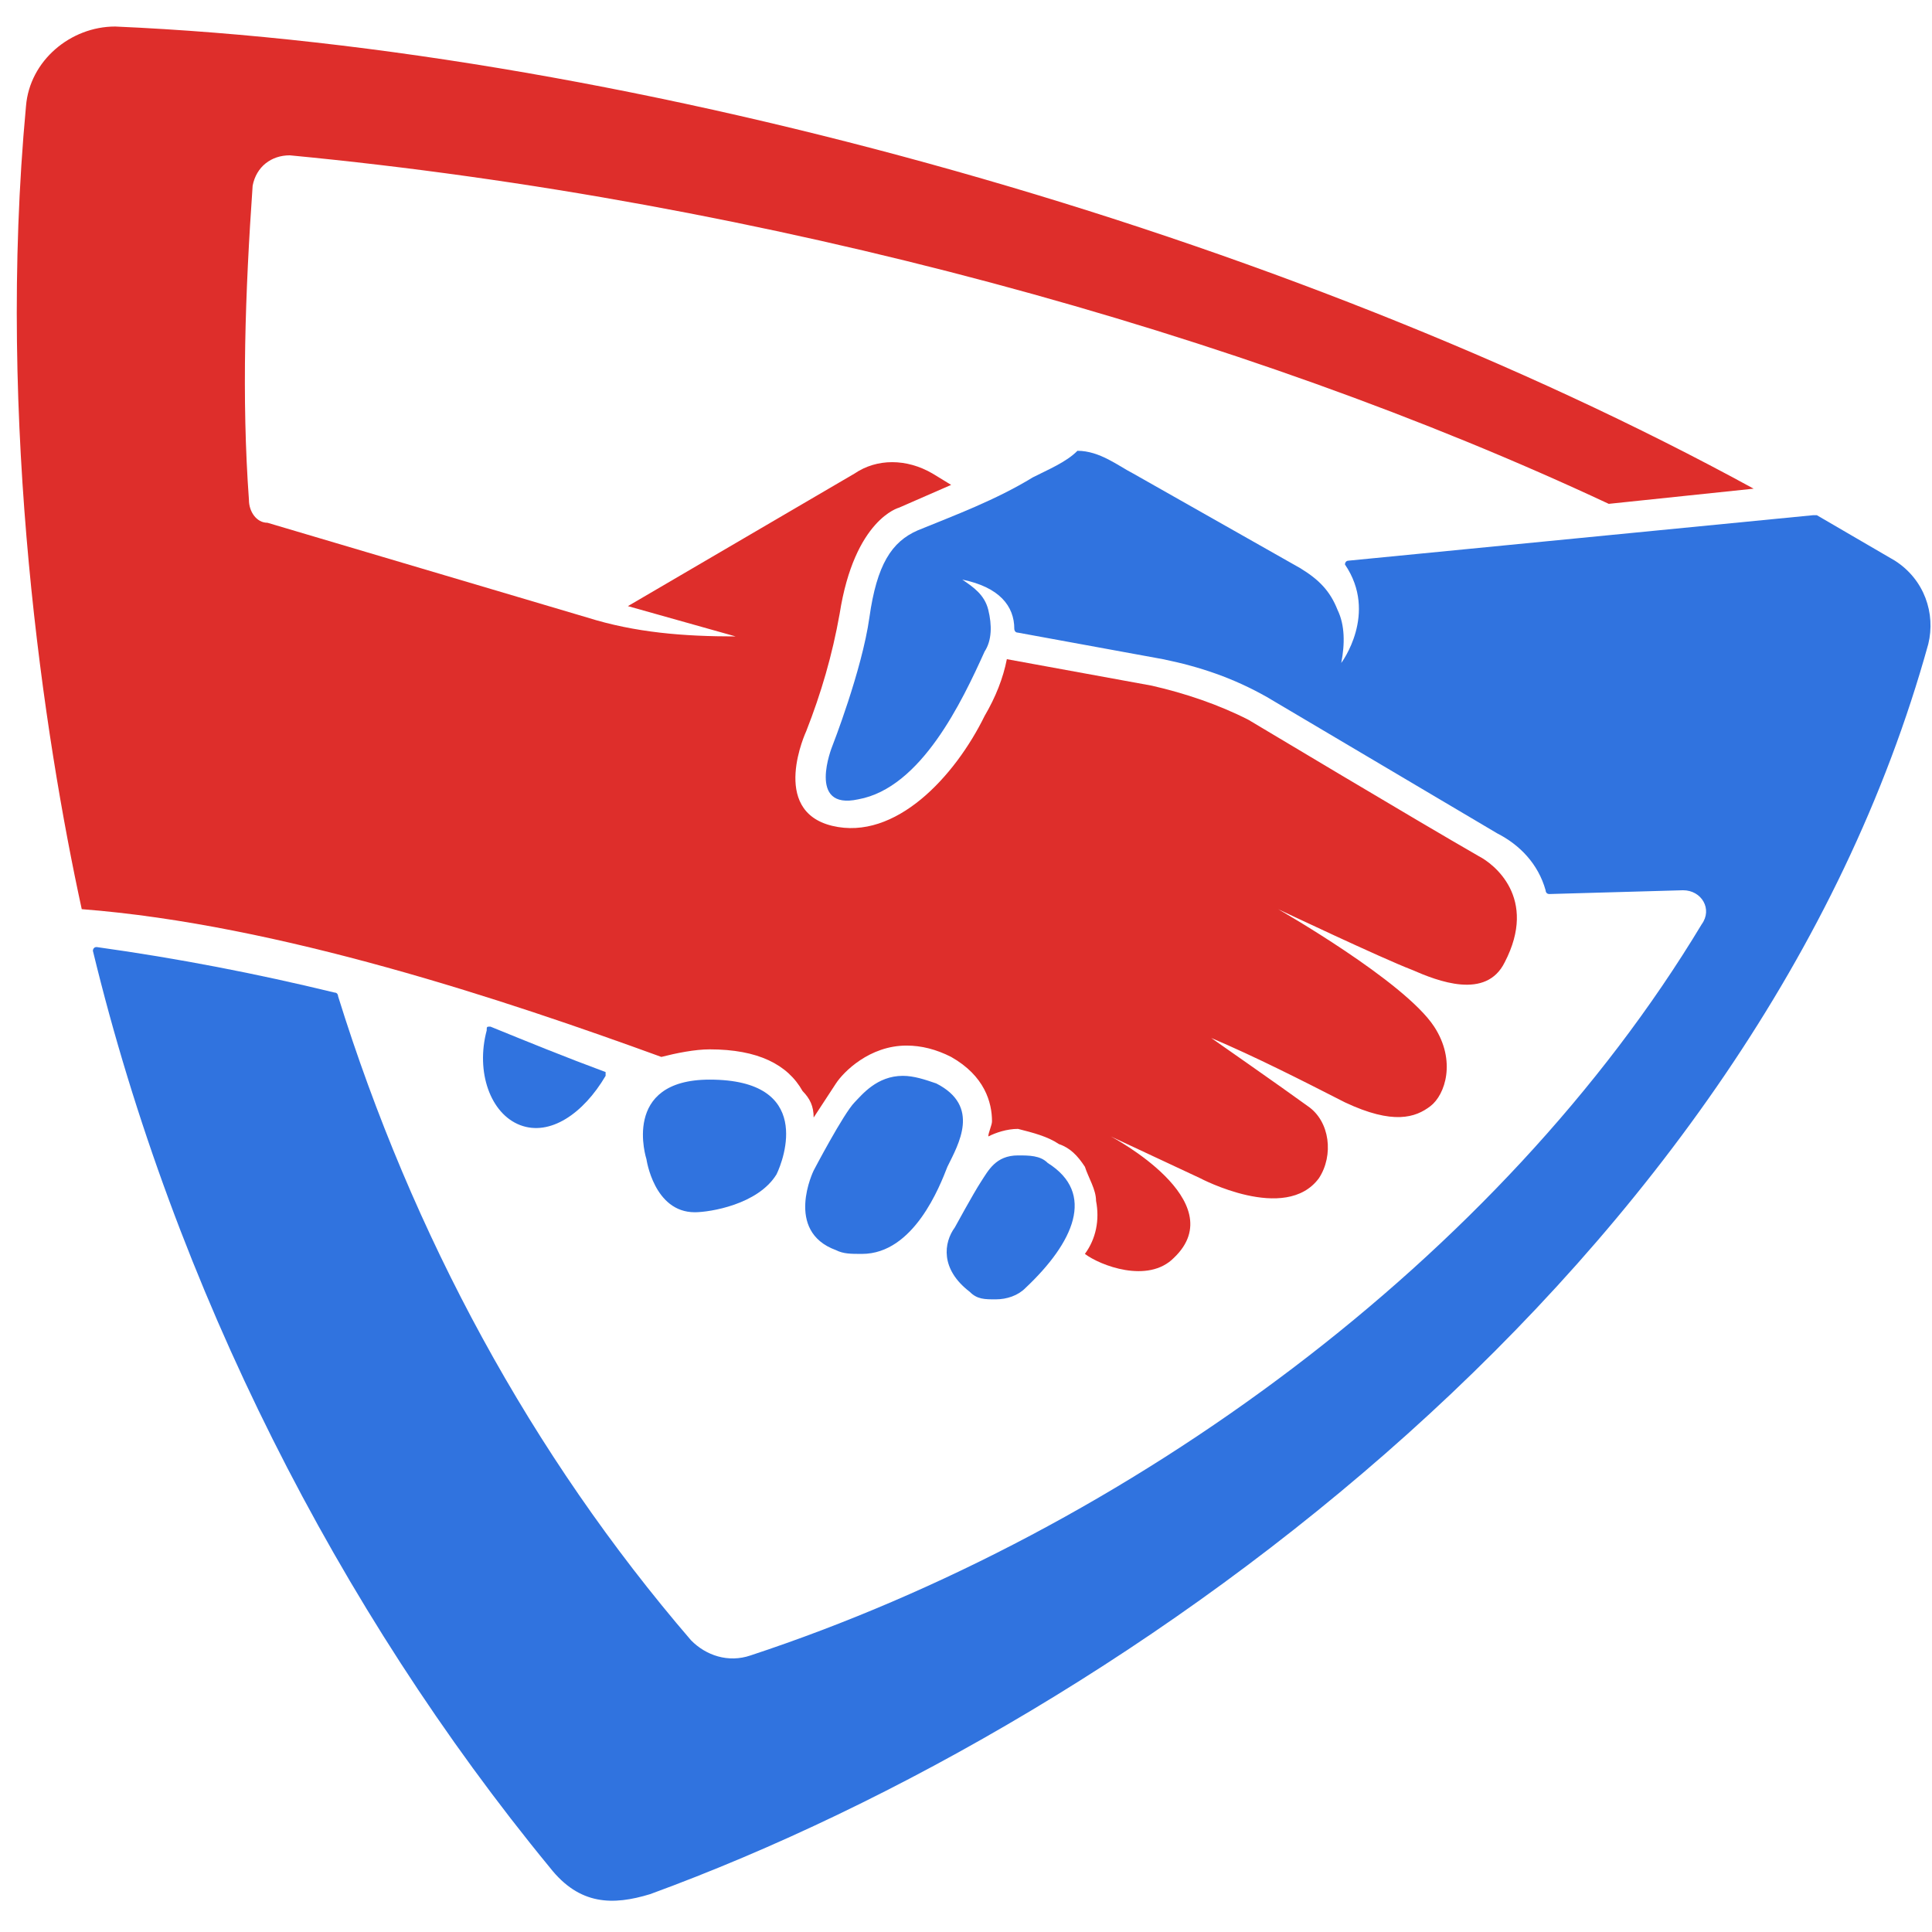
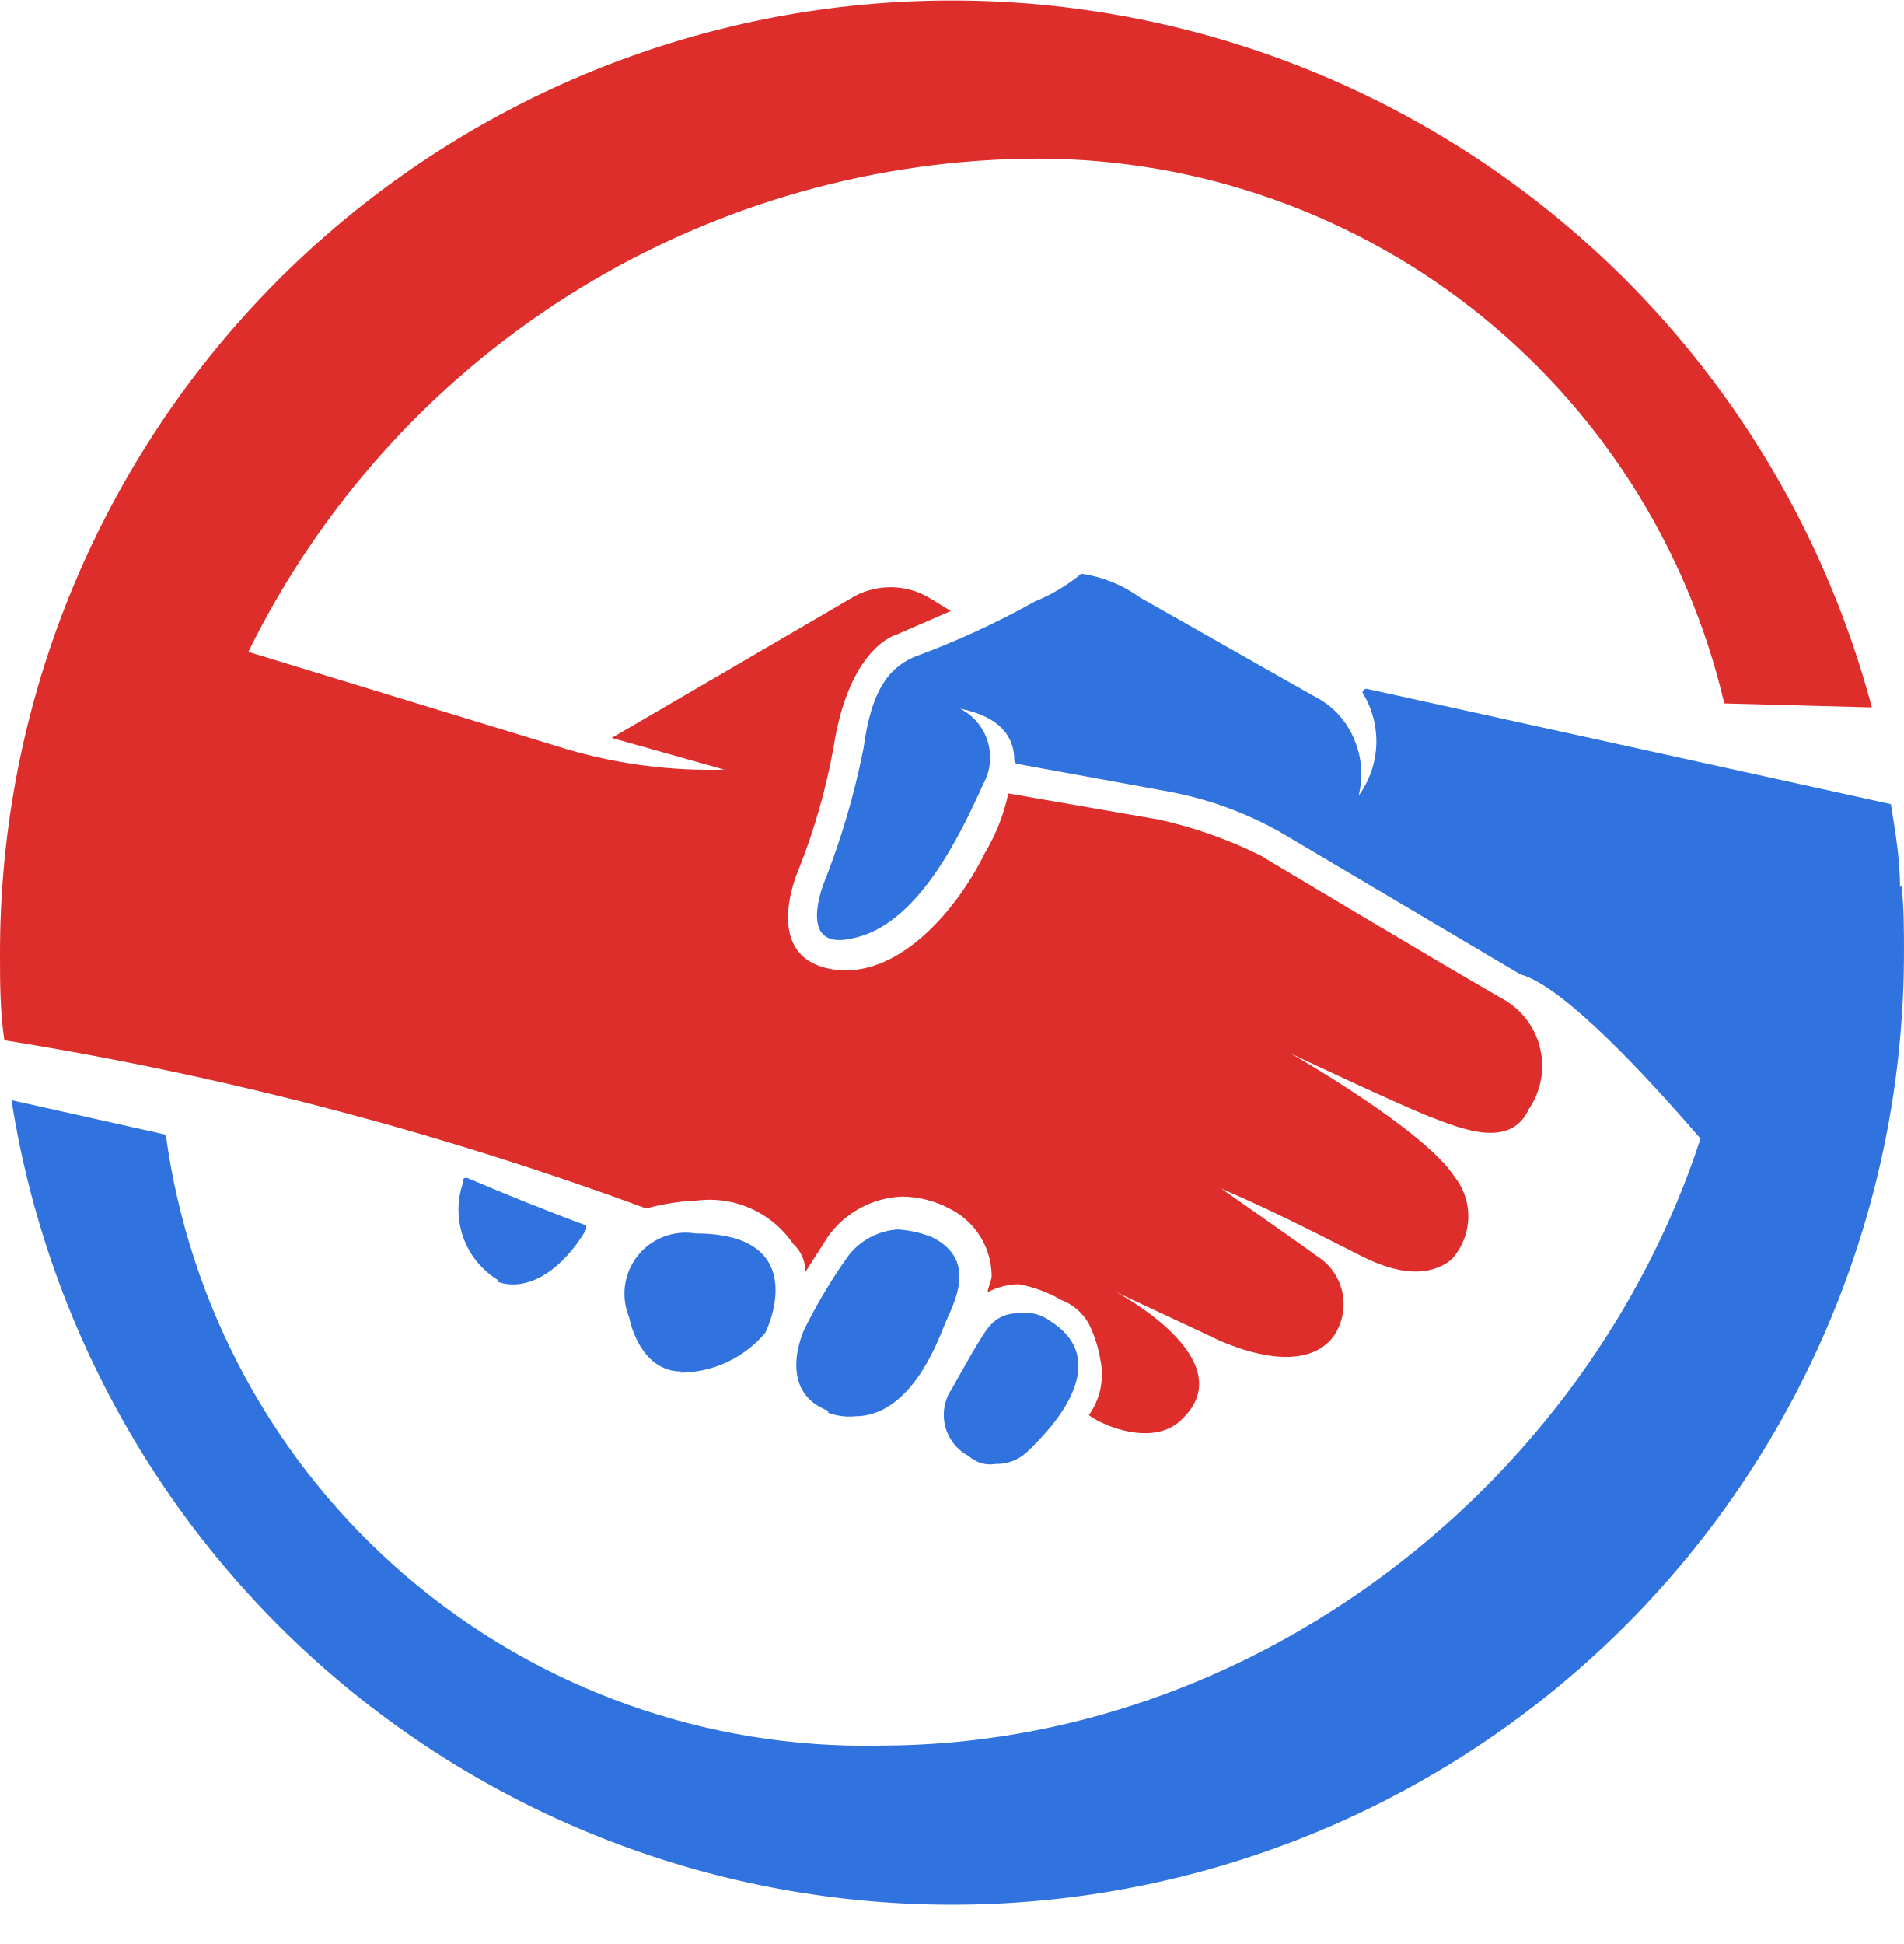
- <svg xmlns="http://www.w3.org/2000/svg" width="48" height="48" viewBox="0 0 48 48" fill="none">
-   <path d="M6.185 12.424C6.185 12.706 6.369 12.988 6.646 12.988L14.585 15.341C15.785 15.718 16.985 15.812 18.277 15.812L15.6 15.059L21.231 11.765C21.785 11.388 22.523 11.388 23.169 11.765L23.631 12.047L22.338 12.612C22.338 12.612 21.231 12.894 20.861 15.247C20.677 16.282 20.4 17.224 20.031 18.165C20.031 18.165 19.108 20.141 20.677 20.518C22.246 20.894 23.723 19.294 24.462 17.788C24.738 17.318 24.923 16.847 25.015 16.377L28.615 17.035C29.446 17.224 30.277 17.506 31.015 17.882C31.015 17.882 35.261 20.424 36.739 21.271C37.108 21.459 38.215 22.306 37.385 23.906C36.923 24.847 35.723 24.377 35.077 24.094C34.339 23.812 31.754 22.588 31.754 22.588C31.754 22.588 34.892 24.377 35.631 25.506C36.185 26.353 35.908 27.2 35.538 27.482C35.169 27.765 34.615 27.953 33.415 27.388C32.308 26.823 31.2 26.259 30.092 25.788C30.092 25.788 31.846 27.012 32.492 27.482C33.046 27.859 33.139 28.706 32.769 29.271C31.939 30.4 29.815 29.271 29.815 29.271L27.6 28.235C27.6 28.235 30.646 29.835 29.169 31.247C28.523 31.906 27.323 31.435 26.954 31.153C27.231 30.776 27.323 30.306 27.231 29.835C27.231 29.553 27.046 29.271 26.954 28.988C26.769 28.706 26.585 28.518 26.308 28.424C26.031 28.235 25.662 28.141 25.292 28.047C25.015 28.047 24.738 28.141 24.554 28.235C24.554 28.141 24.646 27.953 24.646 27.859C24.646 27.388 24.462 26.729 23.631 26.259C23.262 26.071 22.892 25.977 22.523 25.977C21.6 25.977 20.954 26.635 20.769 26.918L20.215 27.765C20.215 27.482 20.123 27.294 19.939 27.106C19.569 26.447 18.831 26.071 17.631 26.071C17.262 26.071 16.8 26.165 16.431 26.259C12.554 24.847 6.923 22.965 2.031 22.588C1.108 18.353 -0.092 10.541 0.646 2.635C0.738 1.506 1.754 0.659 2.862 0.659C15.785 1.224 32.031 5.835 43.569 12.141L39.969 12.518C30.923 8.282 19.015 4.988 7.2 3.859C6.738 3.859 6.369 4.141 6.277 4.612C6.092 7.247 6 9.882 6.185 12.424Z" fill="#DE2E2B" />
-   <path d="M24.369 29.365C24.185 29.647 23.723 30.494 23.723 30.494C23.446 30.871 23.354 31.529 24.092 32.094C24.277 32.282 24.462 32.282 24.738 32.282C25.015 32.282 25.292 32.188 25.477 32C26.677 30.871 27.231 29.647 26.031 28.894C25.846 28.706 25.569 28.706 25.292 28.706C24.738 28.706 24.554 29.082 24.369 29.365ZM17.631 26.823C15.415 26.823 16.061 28.8 16.061 28.8C16.061 28.8 16.246 30.118 17.262 30.118C17.631 30.118 18.831 29.929 19.292 29.177C19.477 28.8 20.215 26.823 17.631 26.823ZM22.431 26.729C21.785 26.729 21.415 27.2 21.231 27.388C20.954 27.671 20.215 29.082 20.215 29.082C20.215 29.082 19.477 30.588 20.769 31.059C20.954 31.153 21.139 31.153 21.415 31.153C22.708 31.153 23.354 29.459 23.538 28.988C23.815 28.424 24.369 27.482 23.262 26.918C22.985 26.823 22.708 26.729 22.431 26.729ZM12.923 27.953C13.662 28.235 14.492 27.671 15.046 26.729V26.635C14.031 26.259 13.108 25.882 12.185 25.506C12.092 25.506 12.092 25.506 12.092 25.6C11.815 26.635 12.185 27.671 12.923 27.953ZM25.662 11.859C24.738 12.424 23.723 12.8 22.8 13.177C22.154 13.459 21.785 14.024 21.6 15.341C21.415 16.659 20.677 18.541 20.677 18.541C20.677 18.541 20.031 20.141 21.323 19.859C22.892 19.576 23.908 17.412 24.462 16.188C24.646 15.906 24.646 15.529 24.554 15.153C24.462 14.777 24.185 14.588 23.908 14.4C24.831 14.588 25.2 15.059 25.2 15.623C25.2 15.623 25.2 15.718 25.292 15.718L28.892 16.377C29.815 16.565 30.646 16.847 31.477 17.318L37.2 20.706C37.754 20.988 38.215 21.459 38.4 22.118C38.4 22.118 38.4 22.212 38.492 22.212L41.815 22.118C42.277 22.118 42.554 22.588 42.277 22.965C37.292 31.247 28.061 38.023 18.646 41.129C18.092 41.318 17.538 41.129 17.169 40.753C13.2 36.141 10.246 30.682 8.4 24.753C8.4 24.753 8.4 24.659 8.308 24.659C6.369 24.188 4.431 23.812 2.4 23.529C2.308 23.529 2.308 23.623 2.308 23.623C4.338 32 8.4 40 13.662 46.4C14.4 47.341 15.231 47.341 16.154 47.059C28.246 42.635 43.661 31.341 47.908 16C48.092 15.247 47.815 14.4 47.077 13.929L45.139 12.8H45.046L33.508 13.929C33.415 13.929 33.415 14.024 33.415 14.024C34.246 15.247 33.323 16.471 33.323 16.471C33.415 16 33.415 15.529 33.231 15.153C33.046 14.682 32.769 14.4 32.308 14.118L28.154 11.765C27.785 11.576 27.323 11.2 26.769 11.2C26.492 11.482 26.031 11.671 25.662 11.859Z" fill="#3073DF" />
+ <svg xmlns="http://www.w3.org/2000/svg" width="48" height="49" viewBox="0 0 48 49" fill="none">
+   <path d="M24 35C24 35 24.5 34.1 24.69 33.8C24.88 33.5 25.08 33.1 25.69 33.1C25.828 33.079 25.97 33.086 26.105 33.12C26.241 33.155 26.368 33.216 26.48 33.3C27.75 34.1 27.16 35.4 25.89 36.6C25.677 36.8 25.393 36.908 25.1 36.9C24.979 36.921 24.855 36.914 24.737 36.879C24.619 36.845 24.51 36.783 24.42 36.7C24.273 36.623 24.145 36.516 24.043 36.386C23.941 36.256 23.867 36.105 23.828 35.944C23.788 35.784 23.783 35.617 23.812 35.454C23.842 35.291 23.906 35.136 24 35ZM20.86 35.6C21.078 35.689 21.315 35.723 21.55 35.7C22.93 35.7 23.61 33.9 23.81 33.4C24.01 32.9 24.69 31.79 23.51 31.19C23.23 31.075 22.932 31.008 22.63 30.99C22.38 31.006 22.137 31.078 21.917 31.199C21.698 31.32 21.507 31.487 21.36 31.69C20.955 32.265 20.594 32.87 20.28 33.5C20.28 33.5 19.53 35.07 20.9 35.57L20.86 35.6ZM17.14 34.6C17.549 34.599 17.954 34.509 18.325 34.336C18.696 34.163 19.025 33.912 19.29 33.6C19.49 33.2 20.29 31.09 17.53 31.09C17.259 31.046 16.982 31.075 16.726 31.174C16.47 31.273 16.245 31.439 16.075 31.654C15.905 31.869 15.795 32.126 15.757 32.398C15.719 32.67 15.755 32.947 15.86 33.2C15.86 33.2 16.1 34.57 17.18 34.57L17.14 34.6ZM12.52 32.3C13.31 32.6 14.19 31.99 14.78 30.99V30.89C13.7 30.49 12.72 30.09 11.78 29.69C11.68 29.69 11.68 29.69 11.68 29.79C11.518 30.241 11.518 30.735 11.678 31.187C11.838 31.639 12.15 32.021 12.56 32.27L12.52 32.3ZM47.9 22.36C47.9 21.65 47.78 20.96 47.67 20.27L34.45 17.36C34.423 17.36 34.398 17.371 34.379 17.389C34.361 17.408 34.35 17.433 34.35 17.46C34.594 17.854 34.715 18.312 34.697 18.775C34.679 19.238 34.523 19.686 34.25 20.06C34.37 19.595 34.335 19.103 34.15 18.66C33.963 18.183 33.607 17.792 33.15 17.56L28.74 15.06C28.302 14.744 27.794 14.538 27.26 14.46C26.907 14.751 26.513 14.987 26.09 15.16C25.112 15.707 24.092 16.175 23.04 16.56C22.36 16.86 21.96 17.46 21.77 18.86C21.541 20.021 21.206 21.159 20.77 22.26C20.77 22.26 20.08 23.96 21.45 23.66C23.12 23.36 24.2 21.06 24.79 19.76C24.88 19.597 24.936 19.418 24.954 19.233C24.973 19.049 24.954 18.862 24.899 18.684C24.844 18.507 24.754 18.343 24.634 18.201C24.514 18.059 24.366 17.943 24.2 17.86C25.2 18.06 25.57 18.56 25.57 19.16C25.57 19.186 25.581 19.212 25.599 19.231C25.618 19.25 25.643 19.26 25.67 19.26L29.5 19.96C30.464 20.144 31.393 20.482 32.25 20.96L38.33 24.56C39.42 24.85 41.57 27.19 42.87 28.7C40 37.47 31.57 44 22.18 44C17.812 44.091 13.564 42.572 10.244 39.732C6.924 36.892 4.766 32.929 4.18 28.6L0.29 27.73C1.227 33.7 4.381 39.097 9.123 42.843C13.865 46.589 19.846 48.408 25.871 47.937C31.895 47.466 37.521 44.74 41.623 40.302C45.725 35.865 48.003 30.043 48 24C48 23.44 48 22.88 47.94 22.33L47.9 22.36Z" fill="#3073DF" />
+   <path d="M25.82 4C29.889 3.925 33.86 5.247 37.072 7.745C40.284 10.244 42.542 13.768 43.47 17.73L47.19 17.83C45.69 12.202 42.194 7.312 37.355 4.072C32.516 0.831 26.663 -0.54 20.889 0.215C15.114 0.97 9.81 3.799 5.967 8.175C2.124 12.552 0.003 18.176 0 24C0 24.75 0 25.49 0.11 26.22C5.628 27.106 11.047 28.526 16.29 30.46C16.708 30.345 17.137 30.278 17.57 30.26C18.037 30.201 18.511 30.273 18.94 30.467C19.369 30.661 19.736 30.97 20 31.36C20.099 31.449 20.177 31.559 20.229 31.682C20.281 31.804 20.305 31.937 20.3 32.07L20.88 31.16C21.095 30.862 21.375 30.617 21.699 30.443C22.023 30.27 22.383 30.173 22.75 30.16C23.162 30.166 23.566 30.268 23.93 30.46C24.25 30.617 24.52 30.86 24.709 31.162C24.898 31.464 24.999 31.814 25 32.17C25 32.27 24.9 32.47 24.9 32.57C25.141 32.445 25.408 32.377 25.68 32.37C26.06 32.44 26.426 32.576 26.76 32.77C27.054 32.882 27.298 33.095 27.45 33.37C27.591 33.654 27.689 33.957 27.74 34.27C27.792 34.511 27.793 34.76 27.743 35.001C27.693 35.242 27.593 35.47 27.45 35.67C27.84 35.97 29.12 36.47 29.8 35.77C31.37 34.27 28.14 32.57 28.14 32.57L30.49 33.67C30.49 33.67 32.75 34.87 33.63 33.67C33.829 33.373 33.91 33.012 33.856 32.659C33.803 32.305 33.618 31.984 33.34 31.76C32.65 31.26 30.79 29.96 30.79 29.96C31.96 30.46 33.14 31.06 34.32 31.66C35.5 32.26 36.18 32.07 36.58 31.76C36.844 31.479 36.998 31.112 37.015 30.727C37.032 30.341 36.909 29.963 36.67 29.66C35.89 28.46 32.55 26.56 32.55 26.56C32.55 26.56 35.3 27.86 36.08 28.16C36.86 28.46 38.08 28.96 38.54 27.96C38.694 27.735 38.799 27.481 38.848 27.213C38.897 26.945 38.889 26.67 38.823 26.405C38.758 26.141 38.638 25.893 38.47 25.678C38.302 25.464 38.091 25.287 37.85 25.16C36.28 24.26 31.77 21.56 31.77 21.56C30.959 21.158 30.103 20.856 29.22 20.66L25.42 20C25.307 20.529 25.108 21.036 24.83 21.5C24.04 23.1 22.47 24.8 20.83 24.4C19.19 24 20.14 21.9 20.14 21.9C20.538 20.899 20.833 19.861 21.02 18.8C21.42 16.3 22.59 16 22.59 16L23.97 15.4L23.48 15.1C23.172 14.904 22.815 14.8 22.45 14.8C22.085 14.8 21.728 14.904 21.42 15.1L15.42 18.6L18.26 19.4C16.935 19.437 15.613 19.268 14.34 18.9L6.26 16.43C8.065 12.762 10.846 9.663 14.296 7.47C17.746 5.278 21.733 4.077 25.82 4Z" fill="#DE2E2B" />
</svg>
